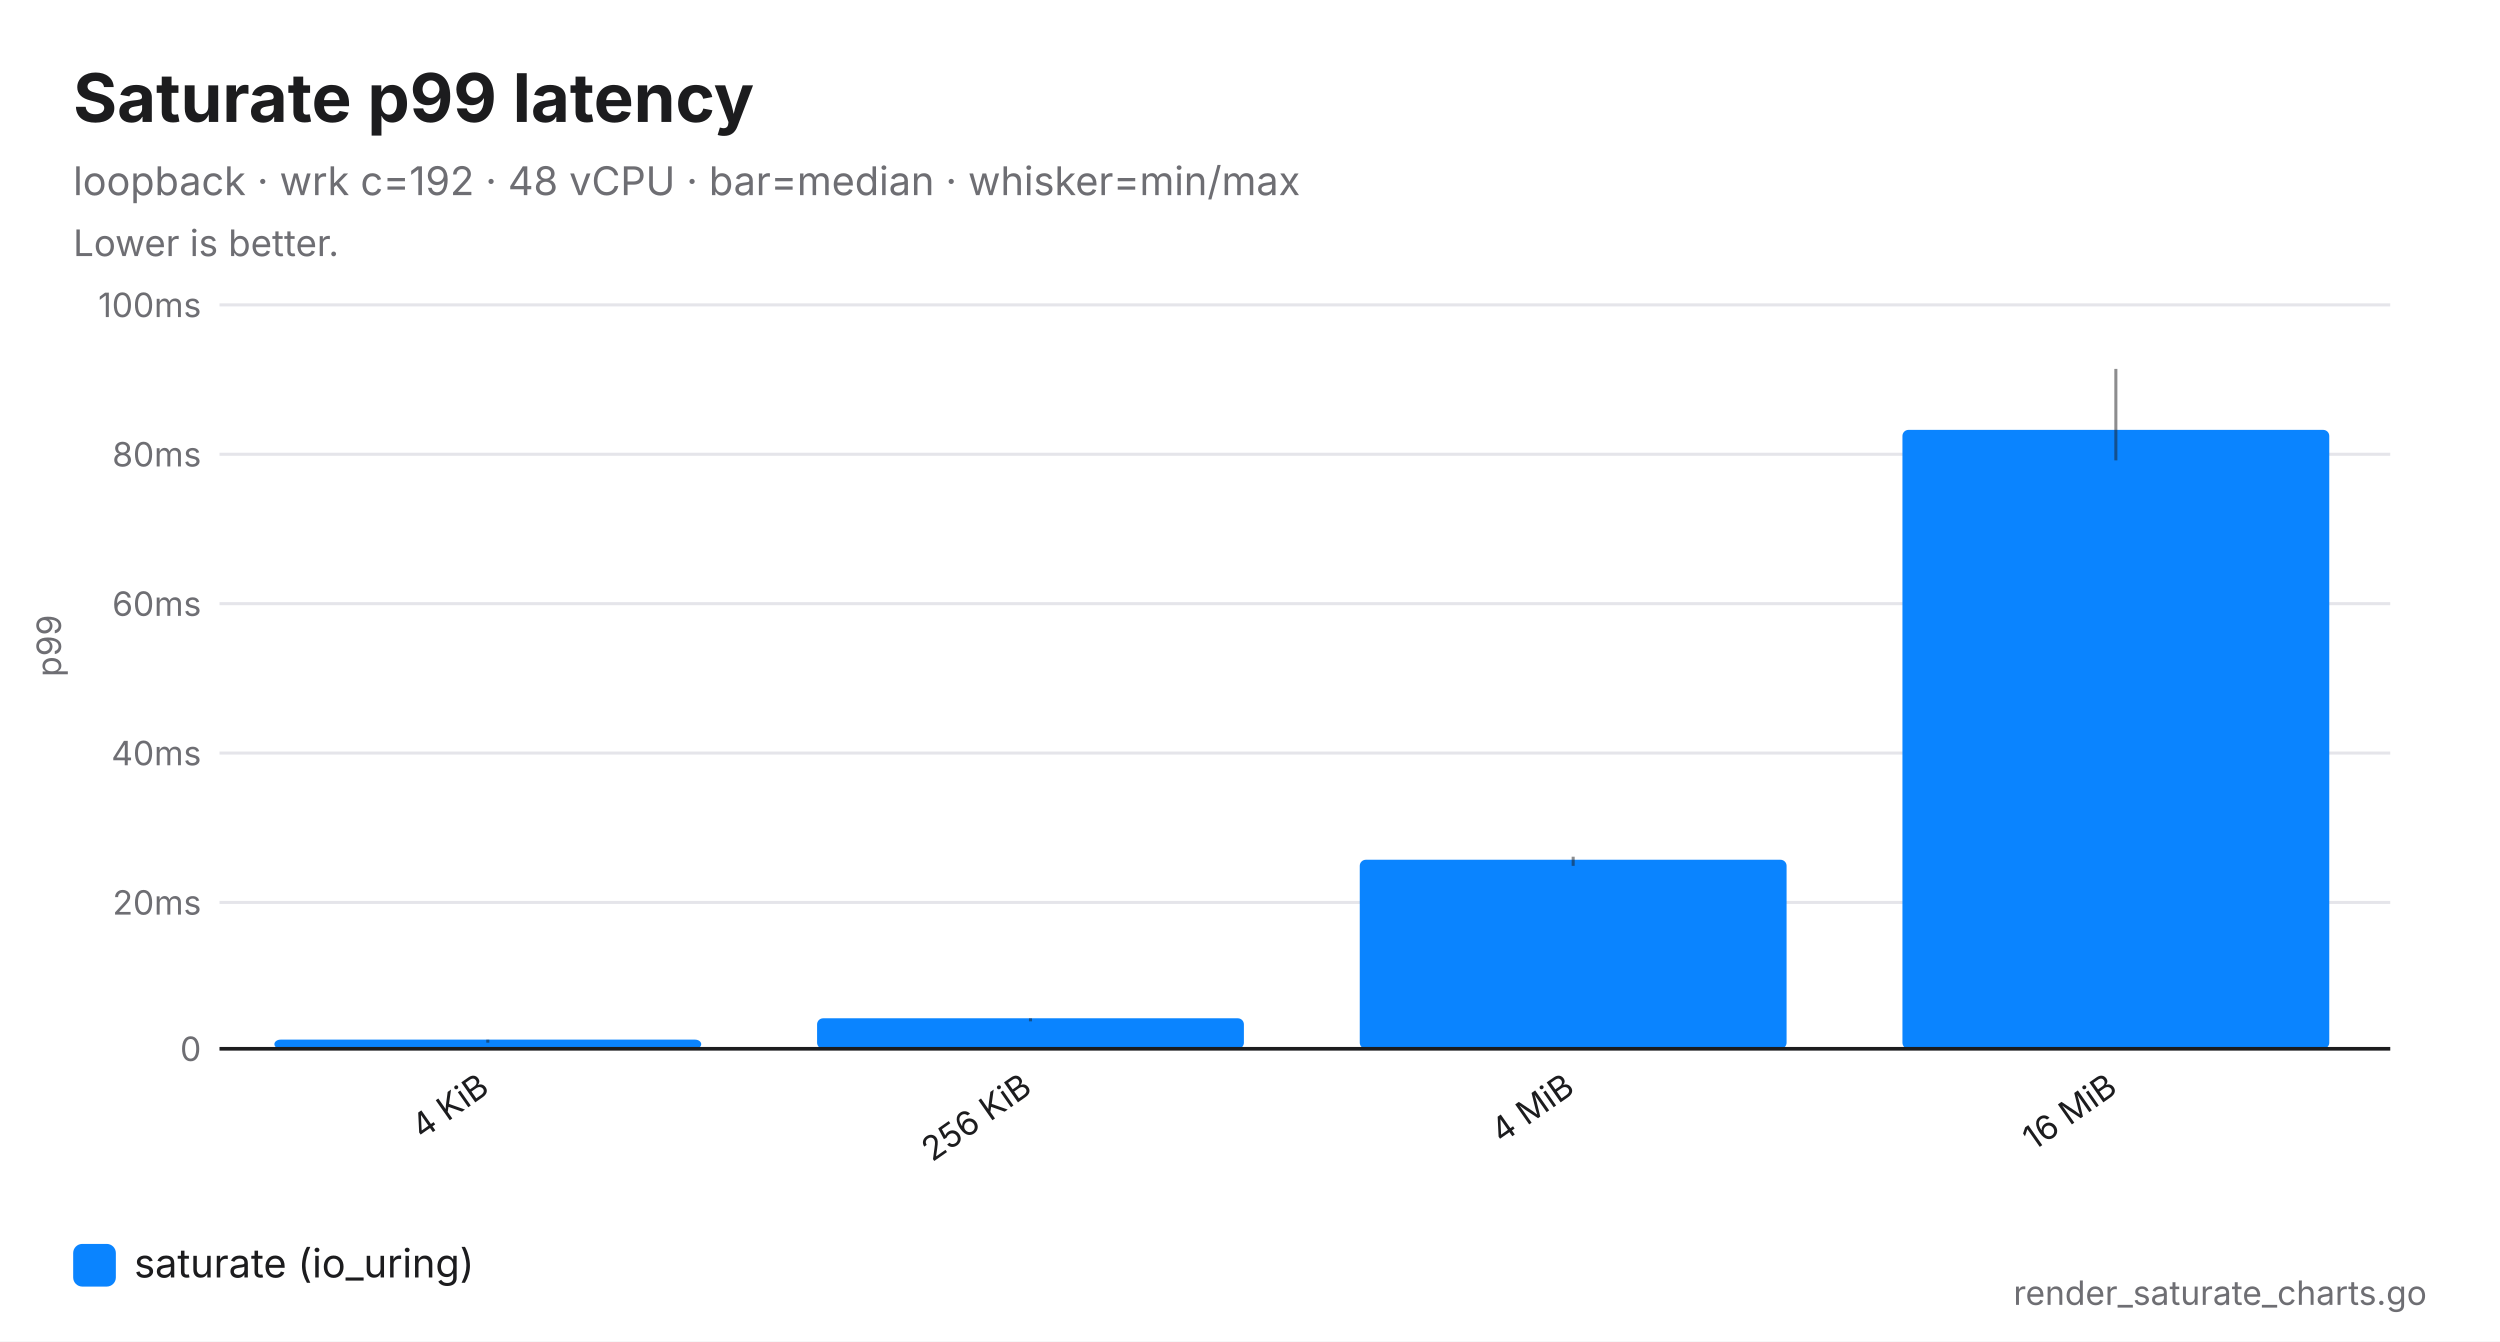
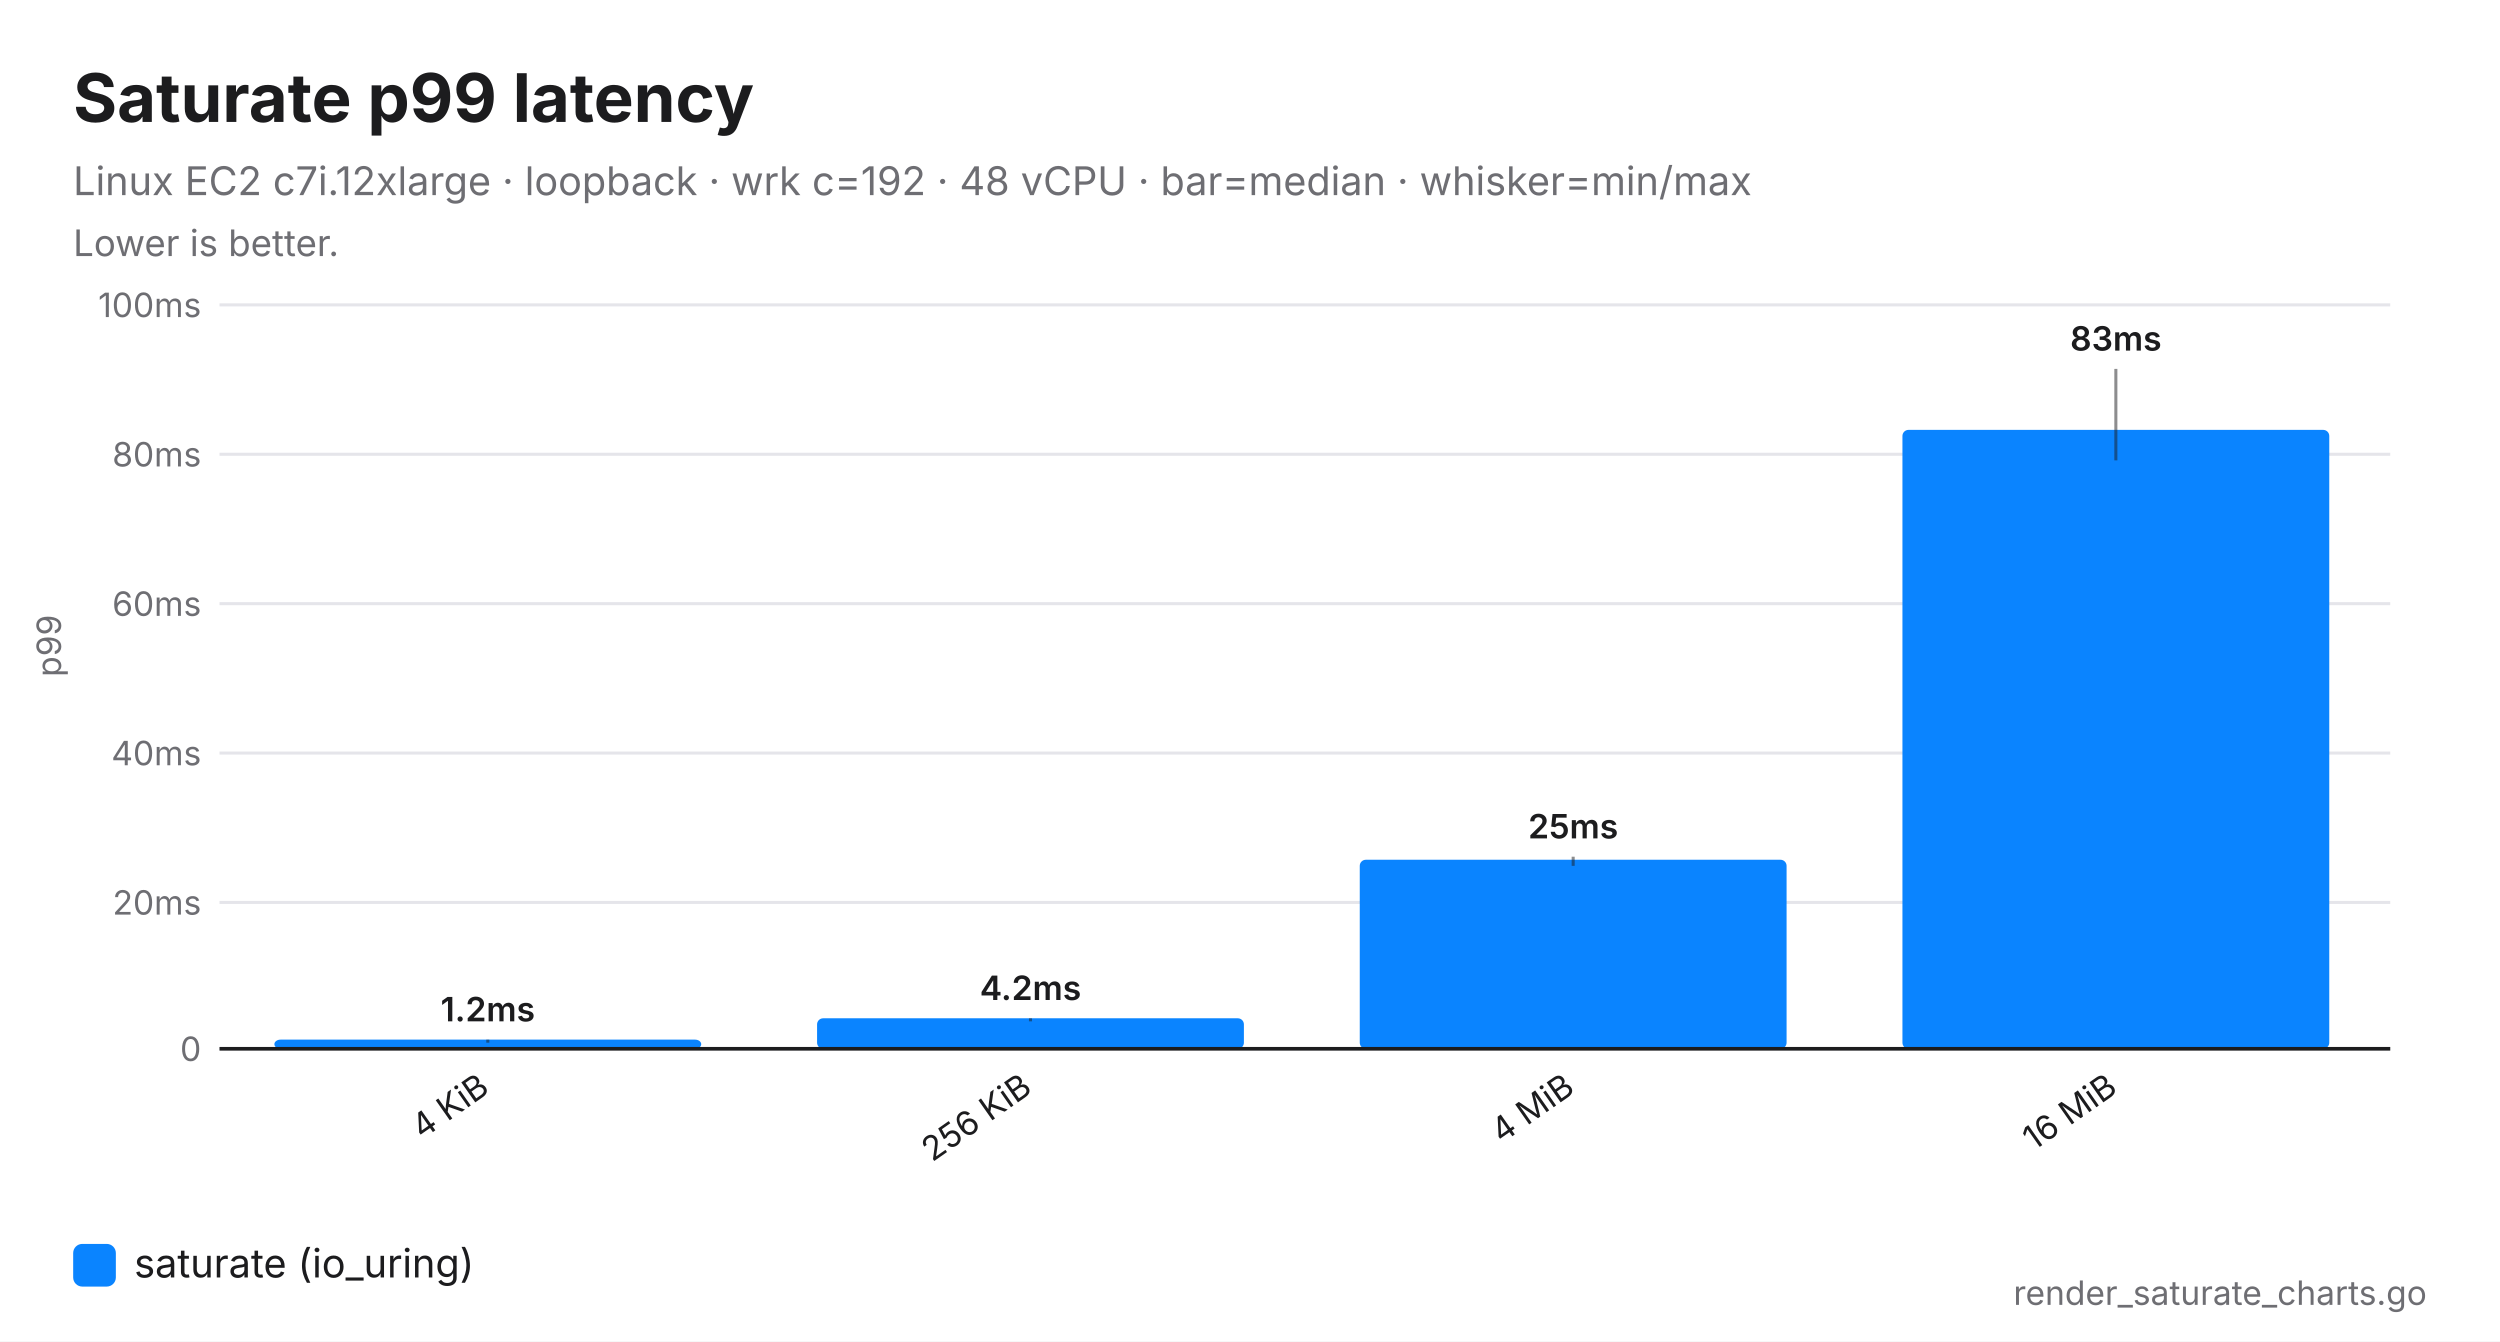
<svg xmlns="http://www.w3.org/2000/svg" viewBox="0 0 820 440" font-family="-apple-system, BlinkMacSystemFont, 'SF Pro Text', sans-serif" font-size="13" fill="#1c1c1e">
  <rect width="820" height="440" fill="#ffffff" />
  <text x="24" y="40" font-size="22" font-weight="700">Saturate p99 latency</text>
-   <text x="24" y="64" font-size="13" fill="#6e6e73">loopback · wrk c=192 · 48 vCPU · bar=median · whisker=min/max</text>
+   <text x="24" y="64" font-size="13" fill="#6e6e73">Linux EC2 c7i.12xlarge · loopback · wrk c=192 · 48 vCPU · bar=median · whisker=min/max</text>
  <text x="24" y="84" font-size="12" fill="#6e6e73">Lower is better.</text>
  <line x1="72" x2="784" y1="344" y2="344" stroke="#e5e5ea" stroke-width="1" />
  <text x="66" y="348" text-anchor="end" font-size="11" fill="#6e6e73">0</text>
  <line x1="72" x2="784" y1="296" y2="296" stroke="#e5e5ea" stroke-width="1" />
  <text x="66" y="300" text-anchor="end" font-size="11" fill="#6e6e73">20ms</text>
  <line x1="72" x2="784" y1="247" y2="247" stroke="#e5e5ea" stroke-width="1" />
  <text x="66" y="251" text-anchor="end" font-size="11" fill="#6e6e73">40ms</text>
  <line x1="72" x2="784" y1="198" y2="198" stroke="#e5e5ea" stroke-width="1" />
  <text x="66" y="202" text-anchor="end" font-size="11" fill="#6e6e73">60ms</text>
  <line x1="72" x2="784" y1="149" y2="149" stroke="#e5e5ea" stroke-width="1" />
  <text x="66" y="153" text-anchor="end" font-size="11" fill="#6e6e73">80ms</text>
  <line x1="72" x2="784" y1="100" y2="100" stroke="#e5e5ea" stroke-width="1" />
  <text x="66" y="104" text-anchor="end" font-size="11" fill="#6e6e73">100ms</text>
  <rect x="90" y="341" width="140" height="3" rx="2" fill="#0A84FF" />
  <line x1="160" x2="160" y1="342" y2="341" stroke="#1c1c1e80" stroke-width="1" />
+   <text x="160" y="335" text-anchor="middle" font-size="11" font-weight="600" fill="#1c1c1e">1.2ms</text>
  <text x="161" y="358" text-anchor="end" font-size="11" transform="rotate(-35 161,358)">4 KiB</text>
  <rect x="268" y="334" width="140" height="10" rx="2" fill="#0A84FF" />
  <line x1="338" x2="338" y1="335" y2="334" stroke="#1c1c1e80" stroke-width="1" />
+   <text x="338" y="328" text-anchor="middle" font-size="11" font-weight="600" fill="#1c1c1e">4.2ms</text>
  <text x="339" y="358" text-anchor="end" font-size="11" transform="rotate(-35 339,358)">256 KiB</text>
  <rect x="446" y="282" width="140" height="62" rx="2" fill="#0A84FF" />
  <line x1="516" x2="516" y1="284" y2="281" stroke="#1c1c1e80" stroke-width="1" />
+   <text x="516" y="275" text-anchor="middle" font-size="11" font-weight="600" fill="#1c1c1e">25ms</text>
  <text x="517" y="358" text-anchor="end" font-size="11" transform="rotate(-35 517,358)">4 MiB</text>
  <rect x="624" y="141" width="140" height="203" rx="2" fill="#0A84FF" />
  <line x1="694" x2="694" y1="151" y2="121" stroke="#1c1c1e80" stroke-width="1" />
+   <text x="694" y="115" text-anchor="middle" font-size="11" font-weight="600" fill="#1c1c1e">83ms</text>
  <text x="695" y="358" text-anchor="end" font-size="11" transform="rotate(-35 695,358)">16 MiB</text>
  <line x1="72" x2="784" y1="344" y2="344" stroke="#1c1c1e" stroke-width="1.2" />
  <text x="20" y="222" font-size="11" fill="#6e6e73" transform="rotate(-90 20,222)">p99</text>
  <rect x="24" y="408" width="14" height="14" rx="3" fill="#0A84FF" />
  <text x="44" y="419" font-size="13">saturate (io_uring)</text>
  <text x="796" y="428" text-anchor="end" font-size="11" fill="#6e6e73">render_saturate_charts.go</text>
</svg>
